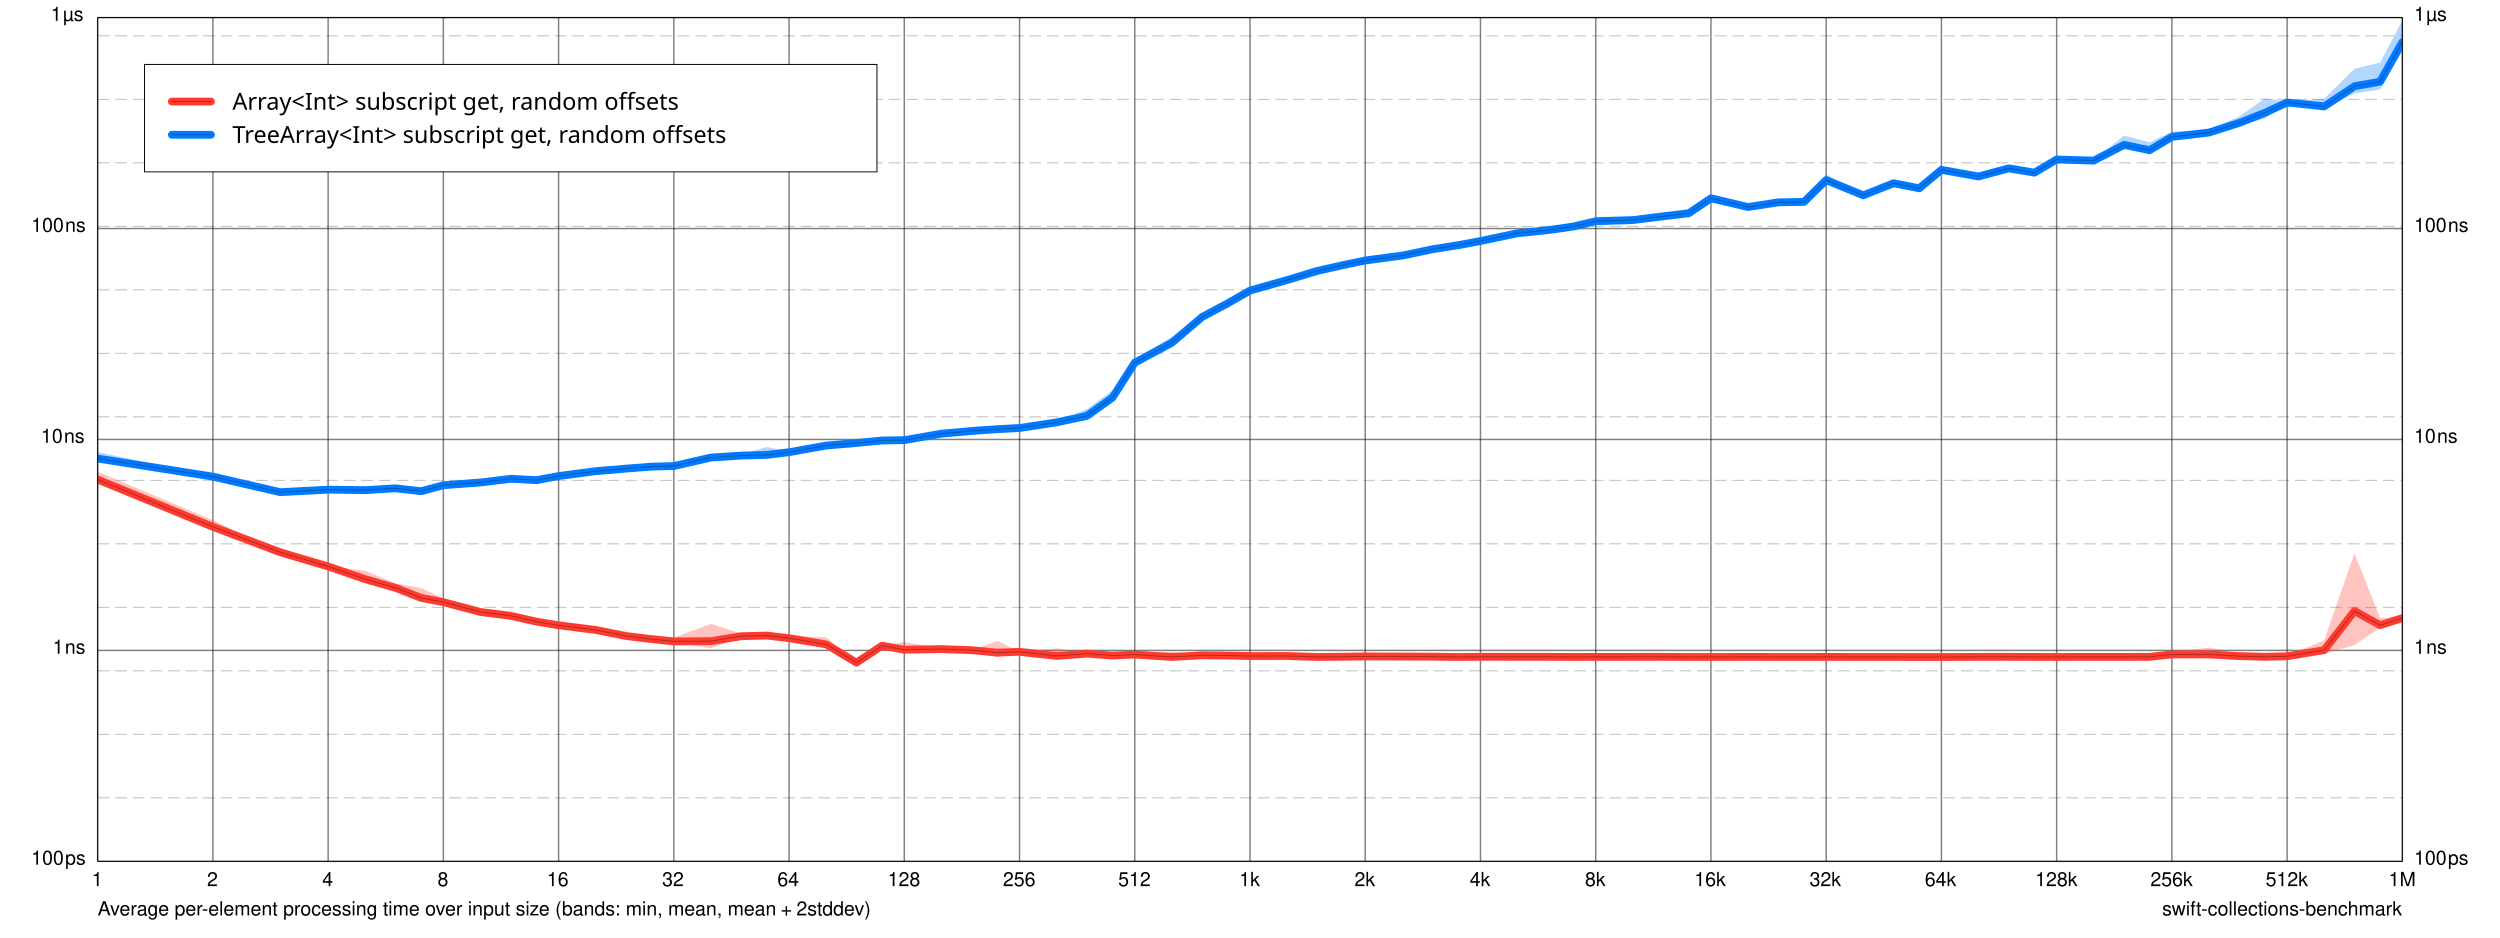
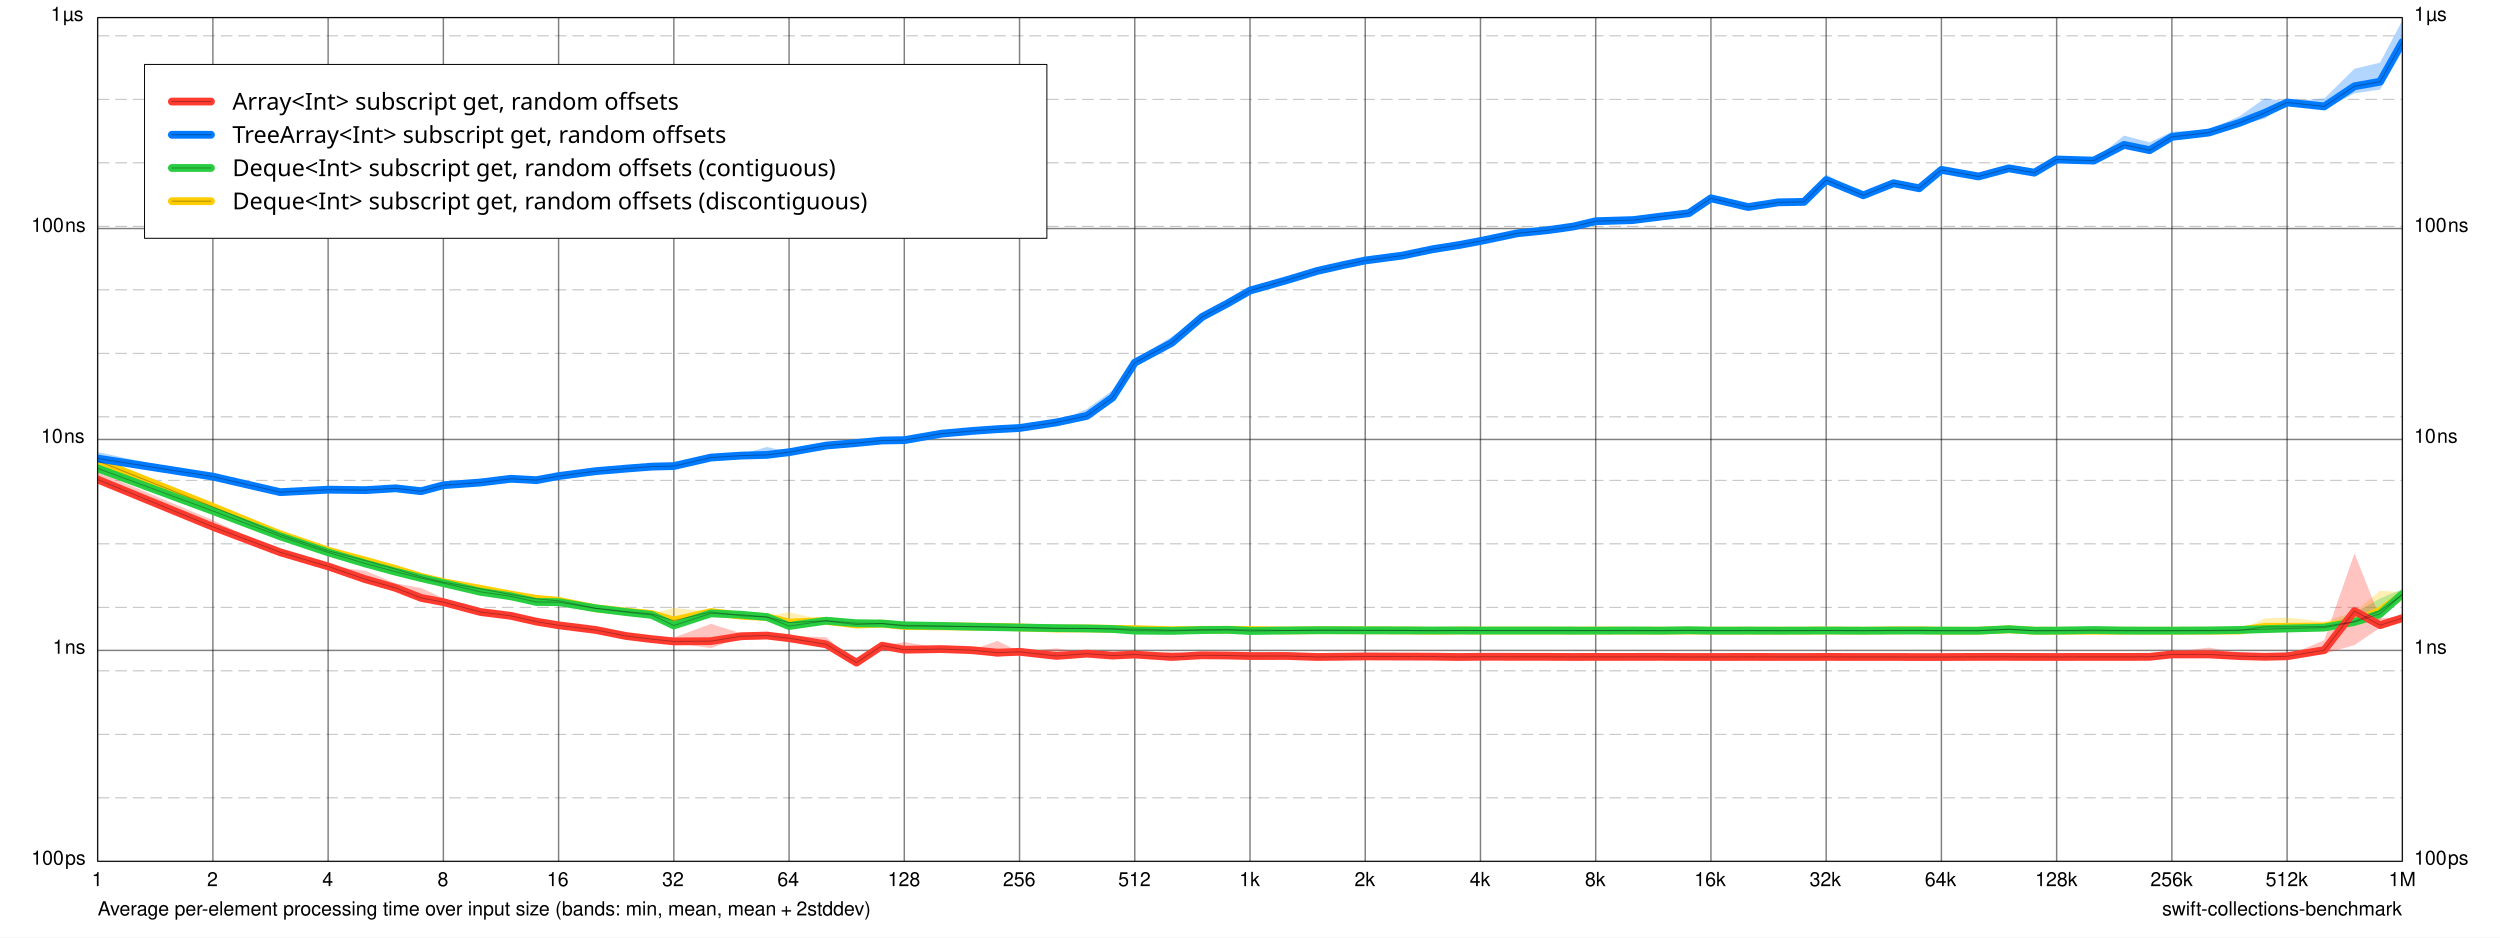
<svg xmlns="http://www.w3.org/2000/svg" xmlns:xlink="http://www.w3.org/1999/xlink" width="1280.0px" height="480.0px" viewBox="0.0 0.0 1280.0 480.0" version="1.1">
  <path d="M 0 0 L 0 480 L 1280 480 L 1280 0 z" fill="#FFFFFF" fill-opacity="1.0" stroke="none" />
  <text x="50" y="468.7" font-family="Helvetica" font-size="10" font-weight="normal" font-style="normal" fill="#000000" fill-opacity="1">Average per-element processing time over input size (bands: min, mean, mean + 2stddev)</text>
  <a xlink:href="https://github.com/apple/swift-collections-benchmark">
    <text x="1107" y="468.7" font-family="Helvetica" font-size="10" font-weight="normal" font-style="normal" fill="#000000" fill-opacity="1">swift-collections-benchmark</text>
  </a>
  <path d="M 50 9 L 50 441" fill="none" stroke-width="0.75" stroke="#000000" stroke-opacity="0.498" stroke-linecap="butt" stroke-linejoin="round" />
  <text x="47" y="453.7" font-family="Helvetica" font-size="10" font-weight="normal" font-style="normal" fill="#000000" fill-opacity="1">1</text>
  <path d="M 109 9 L 109 441" fill="none" stroke-width="0.75" stroke="#000000" stroke-opacity="0.498" stroke-linecap="butt" stroke-linejoin="round" />
  <text x="106" y="453.7" font-family="Helvetica" font-size="10" font-weight="normal" font-style="normal" fill="#000000" fill-opacity="1">2</text>
  <path d="M 168 9 L 168 441" fill="none" stroke-width="0.75" stroke="#000000" stroke-opacity="0.498" stroke-linecap="butt" stroke-linejoin="round" />
  <text x="165" y="453.7" font-family="Helvetica" font-size="10" font-weight="normal" font-style="normal" fill="#000000" fill-opacity="1">4</text>
  <path d="M 227 9 L 227 441" fill="none" stroke-width="0.75" stroke="#000000" stroke-opacity="0.498" stroke-linecap="butt" stroke-linejoin="round" />
  <text x="224" y="453.7" font-family="Helvetica" font-size="10" font-weight="normal" font-style="normal" fill="#000000" fill-opacity="1">8</text>
  <path d="M 286 9 L 286 441" fill="none" stroke-width="0.75" stroke="#000000" stroke-opacity="0.498" stroke-linecap="butt" stroke-linejoin="round" />
  <text x="280" y="453.7" font-family="Helvetica" font-size="10" font-weight="normal" font-style="normal" fill="#000000" fill-opacity="1">16</text>
  <path d="M 345 9 L 345 441" fill="none" stroke-width="0.75" stroke="#000000" stroke-opacity="0.498" stroke-linecap="butt" stroke-linejoin="round" />
  <text x="339" y="453.7" font-family="Helvetica" font-size="10" font-weight="normal" font-style="normal" fill="#000000" fill-opacity="1">32</text>
  <path d="M 404 9 L 404 441" fill="none" stroke-width="0.75" stroke="#000000" stroke-opacity="0.498" stroke-linecap="butt" stroke-linejoin="round" />
  <text x="398" y="453.7" font-family="Helvetica" font-size="10" font-weight="normal" font-style="normal" fill="#000000" fill-opacity="1">64</text>
  <path d="M 463 9 L 463 441" fill="none" stroke-width="0.75" stroke="#000000" stroke-opacity="0.498" stroke-linecap="butt" stroke-linejoin="round" />
  <text x="454.5" y="453.7" font-family="Helvetica" font-size="10" font-weight="normal" font-style="normal" fill="#000000" fill-opacity="1">128</text>
  <path d="M 522 9 L 522 441" fill="none" stroke-width="0.75" stroke="#000000" stroke-opacity="0.498" stroke-linecap="butt" stroke-linejoin="round" />
  <text x="513.5" y="453.7" font-family="Helvetica" font-size="10" font-weight="normal" font-style="normal" fill="#000000" fill-opacity="1">256</text>
  <path d="M 581 9 L 581 441" fill="none" stroke-width="0.75" stroke="#000000" stroke-opacity="0.498" stroke-linecap="butt" stroke-linejoin="round" />
  <text x="572.5" y="453.7" font-family="Helvetica" font-size="10" font-weight="normal" font-style="normal" fill="#000000" fill-opacity="1">512</text>
  <path d="M 640 9 L 640 441" fill="none" stroke-width="0.75" stroke="#000000" stroke-opacity="0.498" stroke-linecap="butt" stroke-linejoin="round" />
  <text x="634.5" y="453.7" font-family="Helvetica" font-size="10" font-weight="normal" font-style="normal" fill="#000000" fill-opacity="1">1k</text>
  <path d="M 699 9 L 699 441" fill="none" stroke-width="0.75" stroke="#000000" stroke-opacity="0.498" stroke-linecap="butt" stroke-linejoin="round" />
  <text x="693.5" y="453.7" font-family="Helvetica" font-size="10" font-weight="normal" font-style="normal" fill="#000000" fill-opacity="1">2k</text>
  <path d="M 758 9 L 758 441" fill="none" stroke-width="0.75" stroke="#000000" stroke-opacity="0.498" stroke-linecap="butt" stroke-linejoin="round" />
  <text x="752.5" y="453.7" font-family="Helvetica" font-size="10" font-weight="normal" font-style="normal" fill="#000000" fill-opacity="1">4k</text>
  <path d="M 817 9 L 817 441" fill="none" stroke-width="0.75" stroke="#000000" stroke-opacity="0.498" stroke-linecap="butt" stroke-linejoin="round" />
  <text x="811.5" y="453.7" font-family="Helvetica" font-size="10" font-weight="normal" font-style="normal" fill="#000000" fill-opacity="1">8k</text>
  <path d="M 876 9 L 876 441" fill="none" stroke-width="0.75" stroke="#000000" stroke-opacity="0.498" stroke-linecap="butt" stroke-linejoin="round" />
  <text x="867.5" y="453.7" font-family="Helvetica" font-size="10" font-weight="normal" font-style="normal" fill="#000000" fill-opacity="1">16k</text>
  <path d="M 935 9 L 935 441" fill="none" stroke-width="0.75" stroke="#000000" stroke-opacity="0.498" stroke-linecap="butt" stroke-linejoin="round" />
  <text x="926.5" y="453.7" font-family="Helvetica" font-size="10" font-weight="normal" font-style="normal" fill="#000000" fill-opacity="1">32k</text>
  <path d="M 994 9 L 994 441" fill="none" stroke-width="0.75" stroke="#000000" stroke-opacity="0.498" stroke-linecap="butt" stroke-linejoin="round" />
  <text x="985.5" y="453.7" font-family="Helvetica" font-size="10" font-weight="normal" font-style="normal" fill="#000000" fill-opacity="1">64k</text>
  <path d="M 1053 9 L 1053 441" fill="none" stroke-width="0.75" stroke="#000000" stroke-opacity="0.498" stroke-linecap="butt" stroke-linejoin="round" />
  <text x="1042" y="453.7" font-family="Helvetica" font-size="10" font-weight="normal" font-style="normal" fill="#000000" fill-opacity="1">128k</text>
  <path d="M 1112 9 L 1112 441" fill="none" stroke-width="0.75" stroke="#000000" stroke-opacity="0.498" stroke-linecap="butt" stroke-linejoin="round" />
  <text x="1101" y="453.7" font-family="Helvetica" font-size="10" font-weight="normal" font-style="normal" fill="#000000" fill-opacity="1">256k</text>
  <path d="M 1171 9 L 1171 441" fill="none" stroke-width="0.75" stroke="#000000" stroke-opacity="0.498" stroke-linecap="butt" stroke-linejoin="round" />
  <text x="1160" y="453.7" font-family="Helvetica" font-size="10" font-weight="normal" font-style="normal" fill="#000000" fill-opacity="1">512k</text>
  <path d="M 1230 9 L 1230 441" fill="none" stroke-width="0.75" stroke="#000000" stroke-opacity="0.498" stroke-linecap="butt" stroke-linejoin="round" />
  <text x="1223" y="453.7" font-family="Helvetica" font-size="10" font-weight="normal" font-style="normal" fill="#000000" fill-opacity="1">1M</text>
  <path d="M 50 441 L 1230 441" fill="none" stroke-width="0.75" stroke="#000000" stroke-opacity="0.498" stroke-linecap="butt" stroke-linejoin="round" />
  <text x="16" y="442.7" font-family="Helvetica" font-size="10" font-weight="normal" font-style="normal" fill="#000000" fill-opacity="1">100 ps</text>
  <text x="1236" y="442.7" font-family="Helvetica" font-size="10" font-weight="normal" font-style="normal" fill="#000000" fill-opacity="1">100 ps</text>
  <path d="M 50 333 L 1230 333" fill="none" stroke-width="0.75" stroke="#000000" stroke-opacity="0.498" stroke-linecap="butt" stroke-linejoin="round" />
  <text x="27" y="334.7" font-family="Helvetica" font-size="10" font-weight="normal" font-style="normal" fill="#000000" fill-opacity="1">1 ns</text>
  <text x="1236" y="334.7" font-family="Helvetica" font-size="10" font-weight="normal" font-style="normal" fill="#000000" fill-opacity="1">1 ns</text>
  <path d="M 50 225 L 1230 225" fill="none" stroke-width="0.75" stroke="#000000" stroke-opacity="0.498" stroke-linecap="butt" stroke-linejoin="round" />
  <text x="21" y="226.7" font-family="Helvetica" font-size="10" font-weight="normal" font-style="normal" fill="#000000" fill-opacity="1">10 ns</text>
  <text x="1236" y="226.7" font-family="Helvetica" font-size="10" font-weight="normal" font-style="normal" fill="#000000" fill-opacity="1">10 ns</text>
  <path d="M 50 117 L 1230 117" fill="none" stroke-width="0.75" stroke="#000000" stroke-opacity="0.498" stroke-linecap="butt" stroke-linejoin="round" />
  <text x="16" y="118.7" font-family="Helvetica" font-size="10" font-weight="normal" font-style="normal" fill="#000000" fill-opacity="1">100 ns</text>
  <text x="1236" y="118.7" font-family="Helvetica" font-size="10" font-weight="normal" font-style="normal" fill="#000000" fill-opacity="1">100 ns</text>
  <path d="M 50 9 L 1230 9" fill="none" stroke-width="0.75" stroke="#000000" stroke-opacity="0.498" stroke-linecap="butt" stroke-linejoin="round" />
  <text x="26" y="10.7" font-family="Helvetica" font-size="10" font-weight="normal" font-style="normal" fill="#000000" fill-opacity="1">1 µs</text>
  <text x="1236" y="10.7" font-family="Helvetica" font-size="10" font-weight="normal" font-style="normal" fill="#000000" fill-opacity="1">1 µs</text>
  <path d="M 50 408.49 L 1230 408.49" fill="none" stroke-width="0.5" stroke="#000000" stroke-opacity="0.259" stroke-linecap="butt" stroke-linejoin="round" stroke-dasharray="6 3" stroke-dashoffset="0" />
  <path d="M 50 375.98 L 1230 375.98" fill="none" stroke-width="0.5" stroke="#000000" stroke-opacity="0.259" stroke-linecap="butt" stroke-linejoin="round" stroke-dasharray="6 3" stroke-dashoffset="0" />
  <path d="M 50 343.47 L 1230 343.47" fill="none" stroke-width="0.5" stroke="#000000" stroke-opacity="0.259" stroke-linecap="butt" stroke-linejoin="round" stroke-dasharray="6 3" stroke-dashoffset="0" />
  <path d="M 50 310.96 L 1230 310.96" fill="none" stroke-width="0.5" stroke="#000000" stroke-opacity="0.259" stroke-linecap="butt" stroke-linejoin="round" stroke-dasharray="6 3" stroke-dashoffset="0" />
  <path d="M 50 278.44 L 1230 278.44" fill="none" stroke-width="0.5" stroke="#000000" stroke-opacity="0.259" stroke-linecap="butt" stroke-linejoin="round" stroke-dasharray="6 3" stroke-dashoffset="0" />
  <path d="M 50 245.93 L 1230 245.93" fill="none" stroke-width="0.5" stroke="#000000" stroke-opacity="0.259" stroke-linecap="butt" stroke-linejoin="round" stroke-dasharray="6 3" stroke-dashoffset="0" />
  <path d="M 50 213.42 L 1230 213.42" fill="none" stroke-width="0.5" stroke="#000000" stroke-opacity="0.259" stroke-linecap="butt" stroke-linejoin="round" stroke-dasharray="6 3" stroke-dashoffset="0" />
  <path d="M 50 180.91 L 1230 180.91" fill="none" stroke-width="0.5" stroke="#000000" stroke-opacity="0.259" stroke-linecap="butt" stroke-linejoin="round" stroke-dasharray="6 3" stroke-dashoffset="0" />
  <path d="M 50 148.4 L 1230 148.4" fill="none" stroke-width="0.5" stroke="#000000" stroke-opacity="0.259" stroke-linecap="butt" stroke-linejoin="round" stroke-dasharray="6 3" stroke-dashoffset="0" />
  <path d="M 50 115.89 L 1230 115.89" fill="none" stroke-width="0.5" stroke="#000000" stroke-opacity="0.259" stroke-linecap="butt" stroke-linejoin="round" stroke-dasharray="6 3" stroke-dashoffset="0" />
  <path d="M 50 83.376 L 1230 83.376" fill="none" stroke-width="0.5" stroke="#000000" stroke-opacity="0.259" stroke-linecap="butt" stroke-linejoin="round" stroke-dasharray="6 3" stroke-dashoffset="0" />
  <path d="M 50 50.865 L 1230 50.865" fill="none" stroke-width="0.5" stroke="#000000" stroke-opacity="0.259" stroke-linecap="butt" stroke-linejoin="round" stroke-dasharray="6 3" stroke-dashoffset="0" />
  <path d="M 50 18.354 L 1230 18.354" fill="none" stroke-width="0.5" stroke="#000000" stroke-opacity="0.259" stroke-linecap="butt" stroke-linejoin="round" stroke-dasharray="6 3" stroke-dashoffset="0" />
-   <path d="M 74 33 L 74 88 L 449 88 L 449 33 z" fill="#FFFFFF" fill-opacity="1.0" stroke="none" />
+   <path d="M 74 33 L 74 122 L 536 122 L 536 33 z" fill="#FFFFFF" fill-opacity="1.0" stroke="none" />
  <clipPath id="clip-0">
    <path d="M 50 9 L 50 441 L 1230 441 L 1230 9 z" />
  </clipPath>
  <g clip-path="url(#clip-0)">
+     <path d="M 50 236L 109 259.52L 143.51 271.19L 168 279.69L 186.99 287.01L 202.51 291.35L 215.63 293.6L 227 296.24L 245.99 301.48L 261.51 304.4L 274.63 306.6L 286 305.64L 304.99 311.43L 320.51 313.13L 333.63 314.36L 345 311.21L 363.99 313.34L 379.51 313.85L 392.63 315.57L 404 313.41L 422.99 317.89L 438.51 317.43L 451.63 319.3L 463 320.53L 481.99 320.69L 497.51 320.71L 510.63 320.34L 522 320.99L 540.99 321.37L 556.51 321.35L 569.63 321.82L 581 322.11L 599.99 321.65L 615.51 322.18L 628.63 322.41L 640 322.53L 658.99 322.22L 674.51 322.67L 687.63 322.67L 699 322.72L 717.99 322.77L 733.51 322.51L 746.63 322.82L 758 322.83L 776.99 322.85L 792.51 322.84L 805.63 322.86L 817 322.65L 835.99 322.85L 851.51 322.89L 864.63 322.79L 876 322.84L 894.99 322.87L 910.51 322.79L 923.63 322.88L 935 322.49L 953.99 322.9L 969.51 322.2L 982.63 322.07L 994 322.9L 1013 322.89L 1028.5 320.28L 1041.6 322.89L 1053 322.92L 1072 322.94L 1087.5 322.92L 1100.6 322.92L 1112 322.92L 1131 322.91L 1146.5 322.7L 1159.6 316.65L 1171 316.2L 1190 318.28L 1205.5 313.39L 1218.6 302.46L 1230 303.21L 1230 305.03L 1218.6 316.93L 1205.5 320.06L 1190 321.69L 1171 322.74L 1159.6 322.57L 1146.5 322.9L 1131 322.92L 1112 322.94L 1100.6 322.93L 1087.5 322.94L 1072 322.94L 1053 322.94L 1041.6 322.94L 1028.5 322.9L 1013 322.93L 994 322.94L 982.63 322.93L 969.51 322.94L 953.99 322.91L 935 322.92L 923.63 322.88L 910.51 322.92L 894.99 322.87L 876 322.91L 864.63 322.87L 851.51 322.9L 835.99 322.89L 817 322.88L 805.63 322.88L 792.51 322.87L 776.99 322.85L 758 322.84L 746.63 322.82L 733.51 323.12L 717.99 322.79L 699 322.73L 687.63 322.69L 674.51 322.67L 658.99 323.03L 640 322.53L 628.63 322.48L 615.51 322.58L 599.99 323.01L 581 322.11L 569.63 322.01L 556.51 321.89L 540.99 321.98L 522 321.33L 510.63 321.16L 497.51 320.85L 481.99 320.69L 463 320.53L 451.63 319.3L 438.51 320.62L 422.99 317.89L 404 320.81L 392.63 316.02L 379.51 315.75L 363.99 313.34L 345 320.25L 333.63 314.36L 320.51 313.13L 304.99 311.46L 286 308.32L 274.63 306.6L 261.51 304.4L 245.99 301.48L 227 298.76L 215.63 295.99L 202.51 291.35L 186.99 287.01L 168 282.82L 143.51 274.6L 109 259.52L 50 236" fill="#FFCC00" fill-opacity="0.302" stroke="none" />
+     <path d="M 50 236.15L 109 261.63L 143.51 274.64L 168 282.82L 186.99 288.51L 202.51 292.73L 215.63 295.99L 227 298.59L 245.99 301.59L 261.51 305.3L 274.63 308.21L 286 306.31L 304.99 311.46L 320.51 312.65L 333.63 314.83L 345 320.25L 363.99 312.97L 379.51 314.75L 392.63 314.23L 404 319.74L 422.99 317.05L 438.51 318.65L 451.63 318.68L 463 319.16L 481.99 319.84L 497.51 320.85L 510.63 321.03L 522 321.05L 540.99 321.39L 556.51 321.43L 569.63 322.05L 581 320.8L 599.99 322.95L 615.51 322.56L 628.63 322.45L 640 321.54L 658.99 322.22L 674.51 322.68L 687.63 322.68L 699 322.74L 717.99 322.78L 733.51 322.77L 746.63 322.82L 758 322.81L 776.99 322.83L 792.51 322.84L 805.63 322.87L 817 322.88L 835.99 322.68L 851.51 322.89L 864.63 322.26L 876 322.88L 894.99 322.86L 910.51 322.89L 923.63 322.88L 935 322.76L 953.99 322.88L 969.51 322.7L 982.63 322.77L 994 322.79L 1013 322.83L 1028.5 320.08L 1041.6 322.86L 1053 322.83L 1072 321.5L 1087.5 322.76L 1100.6 322.87L 1112 322.78L 1131 322.42L 1146.5 321.75L 1159.6 320.03L 1171 319.03L 1190 320.88L 1205.5 313.84L 1218.6 306.4L 1230 301.6L 1230 305.11L 1218.6 317.41L 1205.5 320.18L 1190 321.51L 1171 322.81L 1159.6 322.89L 1146.5 322.82L 1131 322.94L 1112 322.93L 1100.6 322.89L 1087.5 322.88L 1072 322.94L 1053 322.91L 1041.6 322.93L 1028.5 322.93L 1013 322.93L 994 322.93L 982.63 322.88L 969.51 322.91L 953.99 322.93L 935 322.87L 923.63 322.88L 910.51 322.92L 894.99 322.86L 876 322.91L 864.63 322.83L 851.51 322.89L 835.99 322.89L 817 322.89L 805.63 322.87L 792.51 322.86L 776.99 322.85L 758 322.86L 746.63 322.82L 733.51 322.85L 717.99 322.78L 699 322.74L 687.63 322.7L 674.51 322.68L 658.99 323.03L 640 323.65L 628.63 322.48L 615.51 322.61L 599.99 323.06L 581 323.65L 569.63 322.05L 556.51 321.89L 540.99 321.66L 522 321.39L 510.63 321.16L 497.51 320.85L 481.99 320.69L 463 320.53L 451.63 319.43L 438.51 319.24L 422.99 318.06L 404 320.81L 392.63 316.52L 379.51 314.75L 363.99 314.43L 345 320.25L 333.63 314.83L 320.51 313.66L 304.99 311.46L 286 309.05L 274.63 308.21L 261.51 305.3L 245.99 303.52L 227 298.59L 215.63 295.99L 202.51 292.73L 186.99 288.51L 168 282.82L 143.51 274.64L 109 261.63L 50 241.2" fill="#28CD41" fill-opacity="0.302" stroke="none" />
    <path d="M 50 231.46L 109 244.03L 143.51 250.33L 168 249.52L 186.99 249.09L 202.51 249.24L 215.63 249.47L 227 246.76L 245.99 247.04L 261.51 244.08L 274.63 244.92L 286 243.49L 304.99 239.52L 320.51 239.61L 333.63 238L 345 238.27L 363.99 232.77L 379.51 232.59L 392.63 228.83L 404 231.38L 422.99 228.06L 438.51 226.57L 451.63 225.06L 463 225.27L 481.99 221.92L 497.51 220.58L 510.63 219.4L 522 218.59L 540.99 216.06L 556.51 209.41L 569.63 199.88L 581 184.12L 599.99 172.36L 615.51 162.04L 628.63 155.07L 640 148.22L 658.99 142.29L 674.51 138.54L 687.63 134.58L 699 132.97L 717.99 130.39L 733.51 127.29L 746.63 125.07L 758 123.29L 776.99 118.9L 792.51 117.72L 805.63 114.62L 817 112.75L 835.99 112.26L 851.51 110.62L 864.63 108.7L 876 101.34L 894.99 105.15L 910.51 103.38L 923.63 102.87L 935 89.279L 953.99 99.939L 969.51 93.805L 982.63 94.415L 994 86.588L 1013 89.897L 1028.5 85.989L 1041.6 88.401L 1053 81.344L 1072 81.995L 1087.5 69.406L 1100.6 72.883L 1112 67.435L 1131 66.28L 1146.5 59.589L 1159.6 50.362L 1171 51.921L 1190 50.452L 1205.5 35.197L 1218.6 32.051L 1230 10.439L 1230 26.218L 1218.6 45.85L 1205.5 47.787L 1190 56.002L 1171 52.664L 1159.6 60.695L 1146.5 64.156L 1131 68.424L 1112 71.06L 1100.6 78.411L 1087.5 76.002L 1072 82.323L 1053 81.767L 1041.6 88.405L 1028.5 86.252L 1013 90.511L 994 87.121L 982.63 97.126L 969.51 93.819L 953.99 100.02L 935 93.281L 923.63 103.55L 910.51 103.67L 894.99 106.31L 876 101.6L 864.63 109.35L 851.51 110.78L 835.99 112.83L 817 113.43L 805.63 116.46L 792.51 117.88L 776.99 119.6L 758 123.42L 746.63 125.68L 733.51 127.71L 717.99 131.02L 699 133.49L 687.63 136.14L 674.51 138.74L 658.99 143.77L 640 148.95L 628.63 155.35L 615.51 162.34L 599.99 176.65L 581 186.26L 569.63 204.9L 556.51 214.21L 540.99 216.33L 522 219.32L 510.63 219.85L 497.51 220.69L 481.99 222.08L 463 225.38L 451.63 225.7L 438.51 226.89L 422.99 228.16L 404 231.58L 392.63 234.43L 379.51 233.5L 363.99 234.8L 345 238.74L 333.63 239.24L 320.51 240.04L 304.99 241.87L 286 243.84L 274.63 246.16L 261.51 245.51L 245.99 247.04L 227 249.05L 215.63 252.23L 202.51 250.28L 186.99 251.65L 168 251.14L 143.51 252.59L 109 244.03L 50 236" fill="#007AFF" fill-opacity="0.302" stroke="none" />
    <path d="M 50 241.5L 109 266.34L 143.51 282.79L 168 290.02L 186.99 292.19L 202.51 298.71L 215.63 301.07L 227 306.34L 245.99 311.59L 261.51 315.3L 274.63 318.28L 286 318.86L 304.99 322.53L 320.51 324.47L 333.63 325.52L 345 326.42L 363.99 319.41L 379.51 324.28L 392.63 325.41L 404 325.63L 422.99 326.24L 438.51 339.26L 451.63 330.59L 463 328.74L 481.99 331.83L 497.51 332.88L 510.63 328.13L 522 333.72L 540.99 331.95L 556.51 334.44L 569.63 333.73L 581 334.95L 599.99 333.63L 615.51 335.46L 628.63 335.63L 640 335.36L 658.99 335.86L 674.51 335.22L 687.63 335.76L 699 336.08L 717.99 336.15L 733.51 336.18L 746.63 336.39L 758 336.25L 776.99 336.27L 792.51 336.31L 805.63 336.25L 817 336.23L 835.99 336.31L 851.51 336.22L 864.63 336.32L 876 336.36L 894.99 336.26L 910.51 336.29L 923.63 336.31L 935 336.32L 953.99 336.37L 969.51 336.35L 982.63 336.38L 994 336.36L 1013 336.05L 1028.5 336.1L 1041.6 336.29L 1053 336.25L 1072 336.18L 1087.5 336.19L 1100.6 336.08L 1112 333.94L 1131 331.54L 1146.5 334.67L 1159.6 336.1L 1171 335.78L 1190 327.78L 1205.5 283.32L 1218.6 316.41L 1230 316.14L 1230 316.58L 1218.6 321.44L 1205.5 330.25L 1190 334.79L 1171 336.1L 1159.6 336.34L 1146.5 336.37L 1131 336.4L 1112 335.46L 1100.6 336.36L 1087.5 336.4L 1072 336.38L 1053 336.4L 1041.6 336.36L 1028.5 336.39L 1013 336.42L 994 336.42L 982.63 336.4L 969.51 336.38L 953.99 336.37L 935 336.35L 923.63 336.39L 910.51 336.38L 894.99 336.38L 876 336.37L 864.63 336.4L 851.51 336.34L 835.99 336.33L 817 336.36L 805.63 336.4L 792.51 336.31L 776.99 336.3L 758 336.27L 746.63 336.39L 733.51 336.21L 717.99 336.17L 699 336.1L 687.63 336.39L 674.51 336.78L 658.99 335.86L 640 336.08L 628.63 335.63L 615.51 335.51L 599.99 337.38L 581 335.18L 569.63 336.36L 556.51 334.74L 540.99 337.29L 522 333.72L 510.63 336.48L 497.51 332.88L 481.99 332.52L 463 334.11L 451.63 330.59L 438.51 339.26L 422.99 331.27L 404 327.15L 392.63 325.41L 379.51 326.27L 363.99 331.84L 345 329.13L 333.63 327.85L 320.51 326.05L 304.99 322.53L 286 320.62L 274.63 318.28L 261.51 315.3L 245.99 313.98L 227 309.02L 215.63 308.09L 202.51 301.84L 186.99 298.2L 168 290.02L 143.51 282.79L 109 271L 50 247.04" fill="#FF3B30" fill-opacity="0.302" stroke="none" />
+     <path d="M 50 236L 109 259.52L 143.51 273.69L 168 281.98L 186.99 287.01L 202.51 291.35L 215.63 295.35L 227 298.09L 245.99 301.48L 261.51 304.4L 274.63 306.6L 286 307.61L 304.99 311.45L 320.51 313.13L 333.63 314.36L 345 317.71L 363.99 313.34L 379.51 315.25L 392.63 315.91L 404 318.76L 422.99 317.89L 438.51 319.77L 451.63 319.3L 463 320.53L 481.99 320.69L 497.51 320.82L 510.63 320.94L 522 321.24L 540.99 321.82L 556.51 321.75L 569.63 321.96L 581 322.11L 599.99 322.65L 615.51 322.48L 628.63 322.46L 640 322.53L 658.99 322.82L 674.51 322.67L 687.63 322.69L 699 322.73L 717.99 322.78L 733.51 322.96L 746.63 322.82L 758 322.84L 776.99 322.85L 792.51 322.86L 805.63 322.87L 817 322.82L 835.99 322.88L 851.51 322.9L 864.63 322.85L 876 322.89L 894.99 322.87L 910.51 322.88L 923.63 322.88L 935 322.81L 953.99 322.91L 969.51 322.74L 982.63 322.7L 994 322.93L 1013 322.92L 1028.5 322.2L 1041.6 322.93L 1053 322.94L 1072 322.94L 1087.5 322.93L 1100.6 322.93L 1112 322.94L 1131 322.92L 1146.5 322.85L 1159.6 320.95L 1171 320.94L 1190 320.78L 1205.5 318.22L 1218.6 312.7L 1230 304.55" fill="none" stroke-width="4" stroke="#FFCC00" stroke-opacity="1" stroke-linecap="round" stroke-linejoin="round" />
+     <path d="M 50 239.83L 109 261.63L 143.51 274.64L 168 282.82L 186.99 288.51L 202.51 292.73L 215.63 295.99L 227 298.59L 245.99 303.01L 261.51 305.3L 274.63 308.21L 286 308.32L 304.99 311.46L 320.51 313.39L 333.63 314.83L 345 320.25L 363.99 314.05L 379.51 314.75L 392.63 315.91L 404 320.53L 422.99 317.8L 438.51 319.09L 451.63 319.23L 463 320.16L 481.99 320.47L 497.51 320.85L 510.63 321.12L 522 321.3L 540.99 321.59L 556.51 321.77L 569.63 322.05L 581 322.89L 599.99 323.03L 615.51 322.59L 628.63 322.47L 640 323.09L 658.99 322.82L 674.51 322.68L 687.63 322.7L 699 322.74L 717.99 322.78L 733.51 322.83L 746.63 322.82L 758 322.85L 776.99 322.85L 792.51 322.85L 805.63 322.87L 817 322.89L 835.99 322.83L 851.51 322.89L 864.63 322.68L 876 322.9L 894.99 322.86L 910.51 322.91L 923.63 322.88L 935 322.84L 953.99 322.91L 969.51 322.85L 982.63 322.85L 994 322.9L 1013 322.91L 1028.5 322.17L 1041.6 322.91L 1053 322.89L 1072 322.56L 1087.5 322.85L 1100.6 322.89L 1112 322.89L 1131 322.8L 1146.5 322.54L 1159.6 322.12L 1171 321.8L 1190 321.34L 1205.5 318.44L 1218.6 314.28L 1230 304.16" fill="none" stroke-width="4" stroke="#28CD41" stroke-opacity="1" stroke-linecap="round" stroke-linejoin="round" />
    <path d="M 50 234.77L 109 244.03L 143.51 251.99L 168 250.71L 186.99 250.96L 202.51 250.01L 215.63 251.5L 227 248.44L 245.99 247.04L 261.51 245.13L 274.63 245.84L 286 243.74L 304.99 241.24L 320.51 239.93L 333.63 238.91L 345 238.62L 363.99 234.26L 379.51 233.26L 392.63 232.9L 404 231.53L 422.99 228.13L 438.51 226.81L 451.63 225.54L 463 225.35L 481.99 222.04L 497.51 220.66L 510.63 219.73L 522 219.13L 540.99 216.26L 556.51 212.91L 569.63 203.53L 581 185.69L 599.99 175.49L 615.51 162.26L 628.63 155.28L 640 148.76L 658.99 143.38L 674.51 138.69L 687.63 135.73L 699 133.36L 717.99 130.85L 733.51 127.6L 746.63 125.52L 758 123.39L 776.99 119.42L 792.51 117.84L 805.63 115.97L 817 113.26L 835.99 112.68L 851.51 110.74L 864.63 109.18L 876 101.53L 894.99 106L 910.51 103.59L 923.63 103.37L 935 92.202L 953.99 99.997L 969.51 93.815L 982.63 96.403L 994 86.981L 1013 90.35L 1028.5 86.183L 1041.6 88.404L 1053 81.656L 1072 82.237L 1087.5 74.187L 1100.6 76.903L 1112 70.086L 1131 67.854L 1146.5 62.92L 1159.6 57.769L 1171 52.469L 1190 54.488L 1205.5 44.159L 1218.6 41.836L 1230 21.558" fill="none" stroke-width="4" stroke="#007AFF" stroke-opacity="1" stroke-linecap="round" stroke-linejoin="round" />
    <path d="M 50 245.53L 109 269.74L 143.51 282.79L 168 290.02L 186.99 296.55L 202.51 301L 215.63 306.15L 227 308.3L 245.99 313.35L 261.51 315.3L 274.63 318.28L 286 320.15L 304.99 322.53L 320.51 325.63L 333.63 327.23L 345 328.41L 363.99 328.26L 379.51 325.74L 392.63 325.41L 404 326.75L 422.99 329.91L 438.51 339.26L 451.63 330.59L 463 332.65L 481.99 332.33L 497.51 332.88L 510.63 334.15L 522 333.72L 540.99 335.84L 556.51 334.66L 569.63 335.66L 581 335.12L 599.99 336.37L 615.51 335.5L 628.63 335.63L 640 335.89L 658.99 335.86L 674.51 336.37L 687.63 336.23L 699 336.09L 717.99 336.16L 733.51 336.2L 746.63 336.39L 758 336.26L 776.99 336.29L 792.51 336.31L 805.63 336.36L 817 336.33L 835.99 336.32L 851.51 336.31L 864.63 336.38L 876 336.37L 894.99 336.34L 910.51 336.36L 923.63 336.37L 935 336.34L 953.99 336.37L 969.51 336.37L 982.63 336.4L 994 336.4L 1013 336.32L 1028.5 336.31L 1041.6 336.35L 1053 336.36L 1072 336.33L 1087.5 336.34L 1100.6 336.29L 1112 335.06L 1131 335.08L 1146.5 335.92L 1159.6 336.28L 1171 336.01L 1190 332.86L 1205.5 312.85L 1218.6 320.08L 1230 316.47" fill="none" stroke-width="4" stroke="#FF3B30" stroke-opacity="1" stroke-linecap="round" stroke-linejoin="round" />
+     <path d="M 50 236L 109 259.52L 143.51 273.69L 168 281.98L 186.99 287.01L 202.51 291.35L 215.63 295.35L 227 298.09L 245.99 301.48L 261.51 304.4L 274.63 306.6L 286 307.61L 304.99 311.45L 320.51 313.13L 333.63 314.36L 345 317.71L 363.99 313.34L 379.51 315.25L 392.63 315.91L 404 318.76L 422.99 317.89L 438.51 319.77L 451.63 319.3L 463 320.53L 481.99 320.69L 497.51 320.82L 510.63 320.94L 522 321.24L 540.99 321.82L 556.51 321.75L 569.63 321.96L 581 322.11L 599.99 322.65L 615.51 322.48L 628.63 322.46L 640 322.53L 658.99 322.82L 674.51 322.67L 687.63 322.69L 699 322.73L 717.99 322.78L 733.51 322.96L 746.63 322.82L 758 322.84L 776.99 322.85L 792.51 322.86L 805.63 322.87L 817 322.82L 835.99 322.88L 851.51 322.9L 864.63 322.85L 876 322.89L 894.99 322.87L 910.51 322.88L 923.63 322.88L 935 322.81L 953.99 322.91L 969.51 322.74L 982.63 322.7L 994 322.93L 1013 322.92L 1028.5 322.2L 1041.6 322.93L 1053 322.94L 1072 322.94L 1087.5 322.93L 1100.6 322.93L 1112 322.94L 1131 322.92L 1146.5 322.85L 1159.6 320.95L 1171 320.94L 1190 320.78L 1205.5 318.22L 1218.6 312.7L 1230 304.55" fill="none" stroke-width="0.5" stroke="#000000" stroke-opacity="0.302" stroke-linecap="round" stroke-linejoin="round" />
+     <path d="M 50 239.83L 109 261.63L 143.51 274.64L 168 282.82L 186.99 288.51L 202.51 292.73L 215.63 295.99L 227 298.59L 245.99 303.01L 261.51 305.3L 274.63 308.21L 286 308.32L 304.99 311.46L 320.51 313.39L 333.63 314.83L 345 320.25L 363.99 314.05L 379.51 314.75L 392.63 315.91L 404 320.53L 422.99 317.8L 438.51 319.09L 451.63 319.23L 463 320.16L 481.99 320.47L 497.51 320.85L 510.63 321.12L 522 321.3L 540.99 321.59L 556.51 321.77L 569.63 322.05L 581 322.89L 599.99 323.03L 615.51 322.59L 628.63 322.47L 640 323.09L 658.99 322.82L 674.51 322.68L 687.63 322.7L 699 322.74L 717.99 322.78L 733.51 322.83L 746.63 322.82L 758 322.85L 776.99 322.85L 792.51 322.85L 805.63 322.87L 817 322.89L 835.99 322.83L 851.51 322.89L 864.63 322.68L 876 322.9L 894.99 322.86L 910.51 322.91L 923.63 322.88L 935 322.84L 953.99 322.91L 969.51 322.85L 982.63 322.85L 994 322.9L 1013 322.91L 1028.5 322.17L 1041.6 322.91L 1053 322.89L 1072 322.56L 1087.5 322.85L 1100.6 322.89L 1112 322.89L 1131 322.8L 1146.5 322.54L 1159.6 322.12L 1171 321.8L 1190 321.34L 1205.5 318.44L 1218.6 314.28L 1230 304.16" fill="none" stroke-width="0.5" stroke="#000000" stroke-opacity="0.302" stroke-linecap="round" stroke-linejoin="round" />
    <path d="M 50 234.77L 109 244.03L 143.51 251.99L 168 250.71L 186.99 250.96L 202.51 250.01L 215.63 251.5L 227 248.44L 245.99 247.04L 261.51 245.13L 274.63 245.84L 286 243.74L 304.99 241.24L 320.51 239.93L 333.63 238.91L 345 238.62L 363.99 234.26L 379.51 233.26L 392.63 232.9L 404 231.53L 422.99 228.13L 438.51 226.81L 451.63 225.54L 463 225.35L 481.99 222.04L 497.51 220.66L 510.63 219.73L 522 219.13L 540.99 216.26L 556.51 212.91L 569.63 203.53L 581 185.69L 599.99 175.49L 615.51 162.26L 628.63 155.28L 640 148.76L 658.99 143.38L 674.51 138.69L 687.63 135.73L 699 133.36L 717.99 130.85L 733.51 127.6L 746.63 125.52L 758 123.39L 776.99 119.42L 792.51 117.84L 805.63 115.97L 817 113.26L 835.99 112.68L 851.51 110.74L 864.63 109.18L 876 101.53L 894.99 106L 910.51 103.59L 923.63 103.37L 935 92.202L 953.99 99.997L 969.51 93.815L 982.63 96.403L 994 86.981L 1013 90.35L 1028.5 86.183L 1041.6 88.404L 1053 81.656L 1072 82.237L 1087.5 74.187L 1100.6 76.903L 1112 70.086L 1131 67.854L 1146.5 62.92L 1159.6 57.769L 1171 52.469L 1190 54.488L 1205.5 44.159L 1218.6 41.836L 1230 21.558" fill="none" stroke-width="0.5" stroke="#000000" stroke-opacity="0.302" stroke-linecap="round" stroke-linejoin="round" />
    <path d="M 50 245.53L 109 269.74L 143.51 282.79L 168 290.02L 186.99 296.55L 202.51 301L 215.63 306.15L 227 308.3L 245.99 313.35L 261.51 315.3L 274.63 318.28L 286 320.15L 304.99 322.53L 320.51 325.63L 333.63 327.23L 345 328.41L 363.99 328.26L 379.51 325.74L 392.63 325.41L 404 326.75L 422.99 329.91L 438.51 339.26L 451.63 330.59L 463 332.65L 481.99 332.33L 497.51 332.88L 510.63 334.15L 522 333.72L 540.99 335.84L 556.51 334.66L 569.63 335.66L 581 335.12L 599.99 336.37L 615.51 335.5L 628.63 335.63L 640 335.89L 658.99 335.86L 674.51 336.37L 687.63 336.23L 699 336.09L 717.99 336.16L 733.51 336.2L 746.63 336.39L 758 336.26L 776.99 336.29L 792.51 336.31L 805.63 336.36L 817 336.33L 835.99 336.32L 851.51 336.31L 864.63 336.38L 876 336.37L 894.99 336.34L 910.51 336.36L 923.63 336.37L 935 336.34L 953.99 336.37L 969.51 336.37L 982.63 336.4L 994 336.4L 1013 336.32L 1028.5 336.31L 1041.6 336.35L 1053 336.36L 1072 336.33L 1087.5 336.34L 1100.6 336.29L 1112 335.06L 1131 335.08L 1146.5 335.92L 1159.6 336.28L 1171 336.01L 1190 332.86L 1205.5 312.85L 1218.6 320.08L 1230 316.47" fill="none" stroke-width="0.5" stroke="#000000" stroke-opacity="0.302" stroke-linecap="round" stroke-linejoin="round" />
  </g>
-   <path d="M 74 33 L 74 88 L 449 88 L 449 33 z" fill="#FFFFFF" fill-opacity="0.702" stroke-width="0.5" stroke="#000000" stroke-opacity="1" stroke-linecap="round" stroke-linejoin="round" />
+   <path d="M 74 33 L 74 122 L 536 122 L 536 33 z" fill="#FFFFFF" fill-opacity="0.702" stroke-width="0.5" stroke="#000000" stroke-opacity="1" stroke-linecap="round" stroke-linejoin="round" />
  <path d="M 88 52 L 108 52" fill="none" stroke-width="4" stroke="#FF3B30" stroke-opacity="1" stroke-linecap="round" stroke-linejoin="round" />
  <path d="M 88 52 L 108 52" fill="none" stroke-width="0.5" stroke="#000000" stroke-opacity="0.302" stroke-linecap="round" stroke-linejoin="round" />
  <text x="119" y="56.17" font-family="Menlo" font-size="12" font-weight="normal" font-style="normal" fill="#000000" fill-opacity="1">Array&lt;Int&gt; subscript get, random offsets</text>
  <path d="M 88 69 L 108 69" fill="none" stroke-width="4" stroke="#007AFF" stroke-opacity="1" stroke-linecap="round" stroke-linejoin="round" />
  <path d="M 88 69 L 108 69" fill="none" stroke-width="0.5" stroke="#000000" stroke-opacity="0.302" stroke-linecap="round" stroke-linejoin="round" />
  <text x="119" y="73.17" font-family="Menlo" font-size="12" font-weight="normal" font-style="normal" fill="#000000" fill-opacity="1">TreeArray&lt;Int&gt; subscript get, random offsets</text>
+   <path d="M 88 86 L 108 86" fill="none" stroke-width="4" stroke="#28CD41" stroke-opacity="1" stroke-linecap="round" stroke-linejoin="round" />
+   <path d="M 88 86 L 108 86" fill="none" stroke-width="0.5" stroke="#000000" stroke-opacity="0.302" stroke-linecap="round" stroke-linejoin="round" />
+   <text x="119" y="90.17" font-family="Menlo" font-size="12" font-weight="normal" font-style="normal" fill="#000000" fill-opacity="1">Deque&lt;Int&gt; subscript get, random offsets (contiguous)</text>
+   <path d="M 88 103 L 108 103" fill="none" stroke-width="4" stroke="#FFCC00" stroke-opacity="1" stroke-linecap="round" stroke-linejoin="round" />
+   <path d="M 88 103 L 108 103" fill="none" stroke-width="0.5" stroke="#000000" stroke-opacity="0.302" stroke-linecap="round" stroke-linejoin="round" />
+   <text x="119" y="107.17" font-family="Menlo" font-size="12" font-weight="normal" font-style="normal" fill="#000000" fill-opacity="1">Deque&lt;Int&gt; subscript get, random offsets (discontiguous)</text>
  <path d="M 50 9 L 50 441 L 1230 441 L 1230 9 z" fill="none" stroke-width="0.5" stroke="#000000" stroke-opacity="1" stroke-linecap="round" stroke-linejoin="round" />
</svg>
